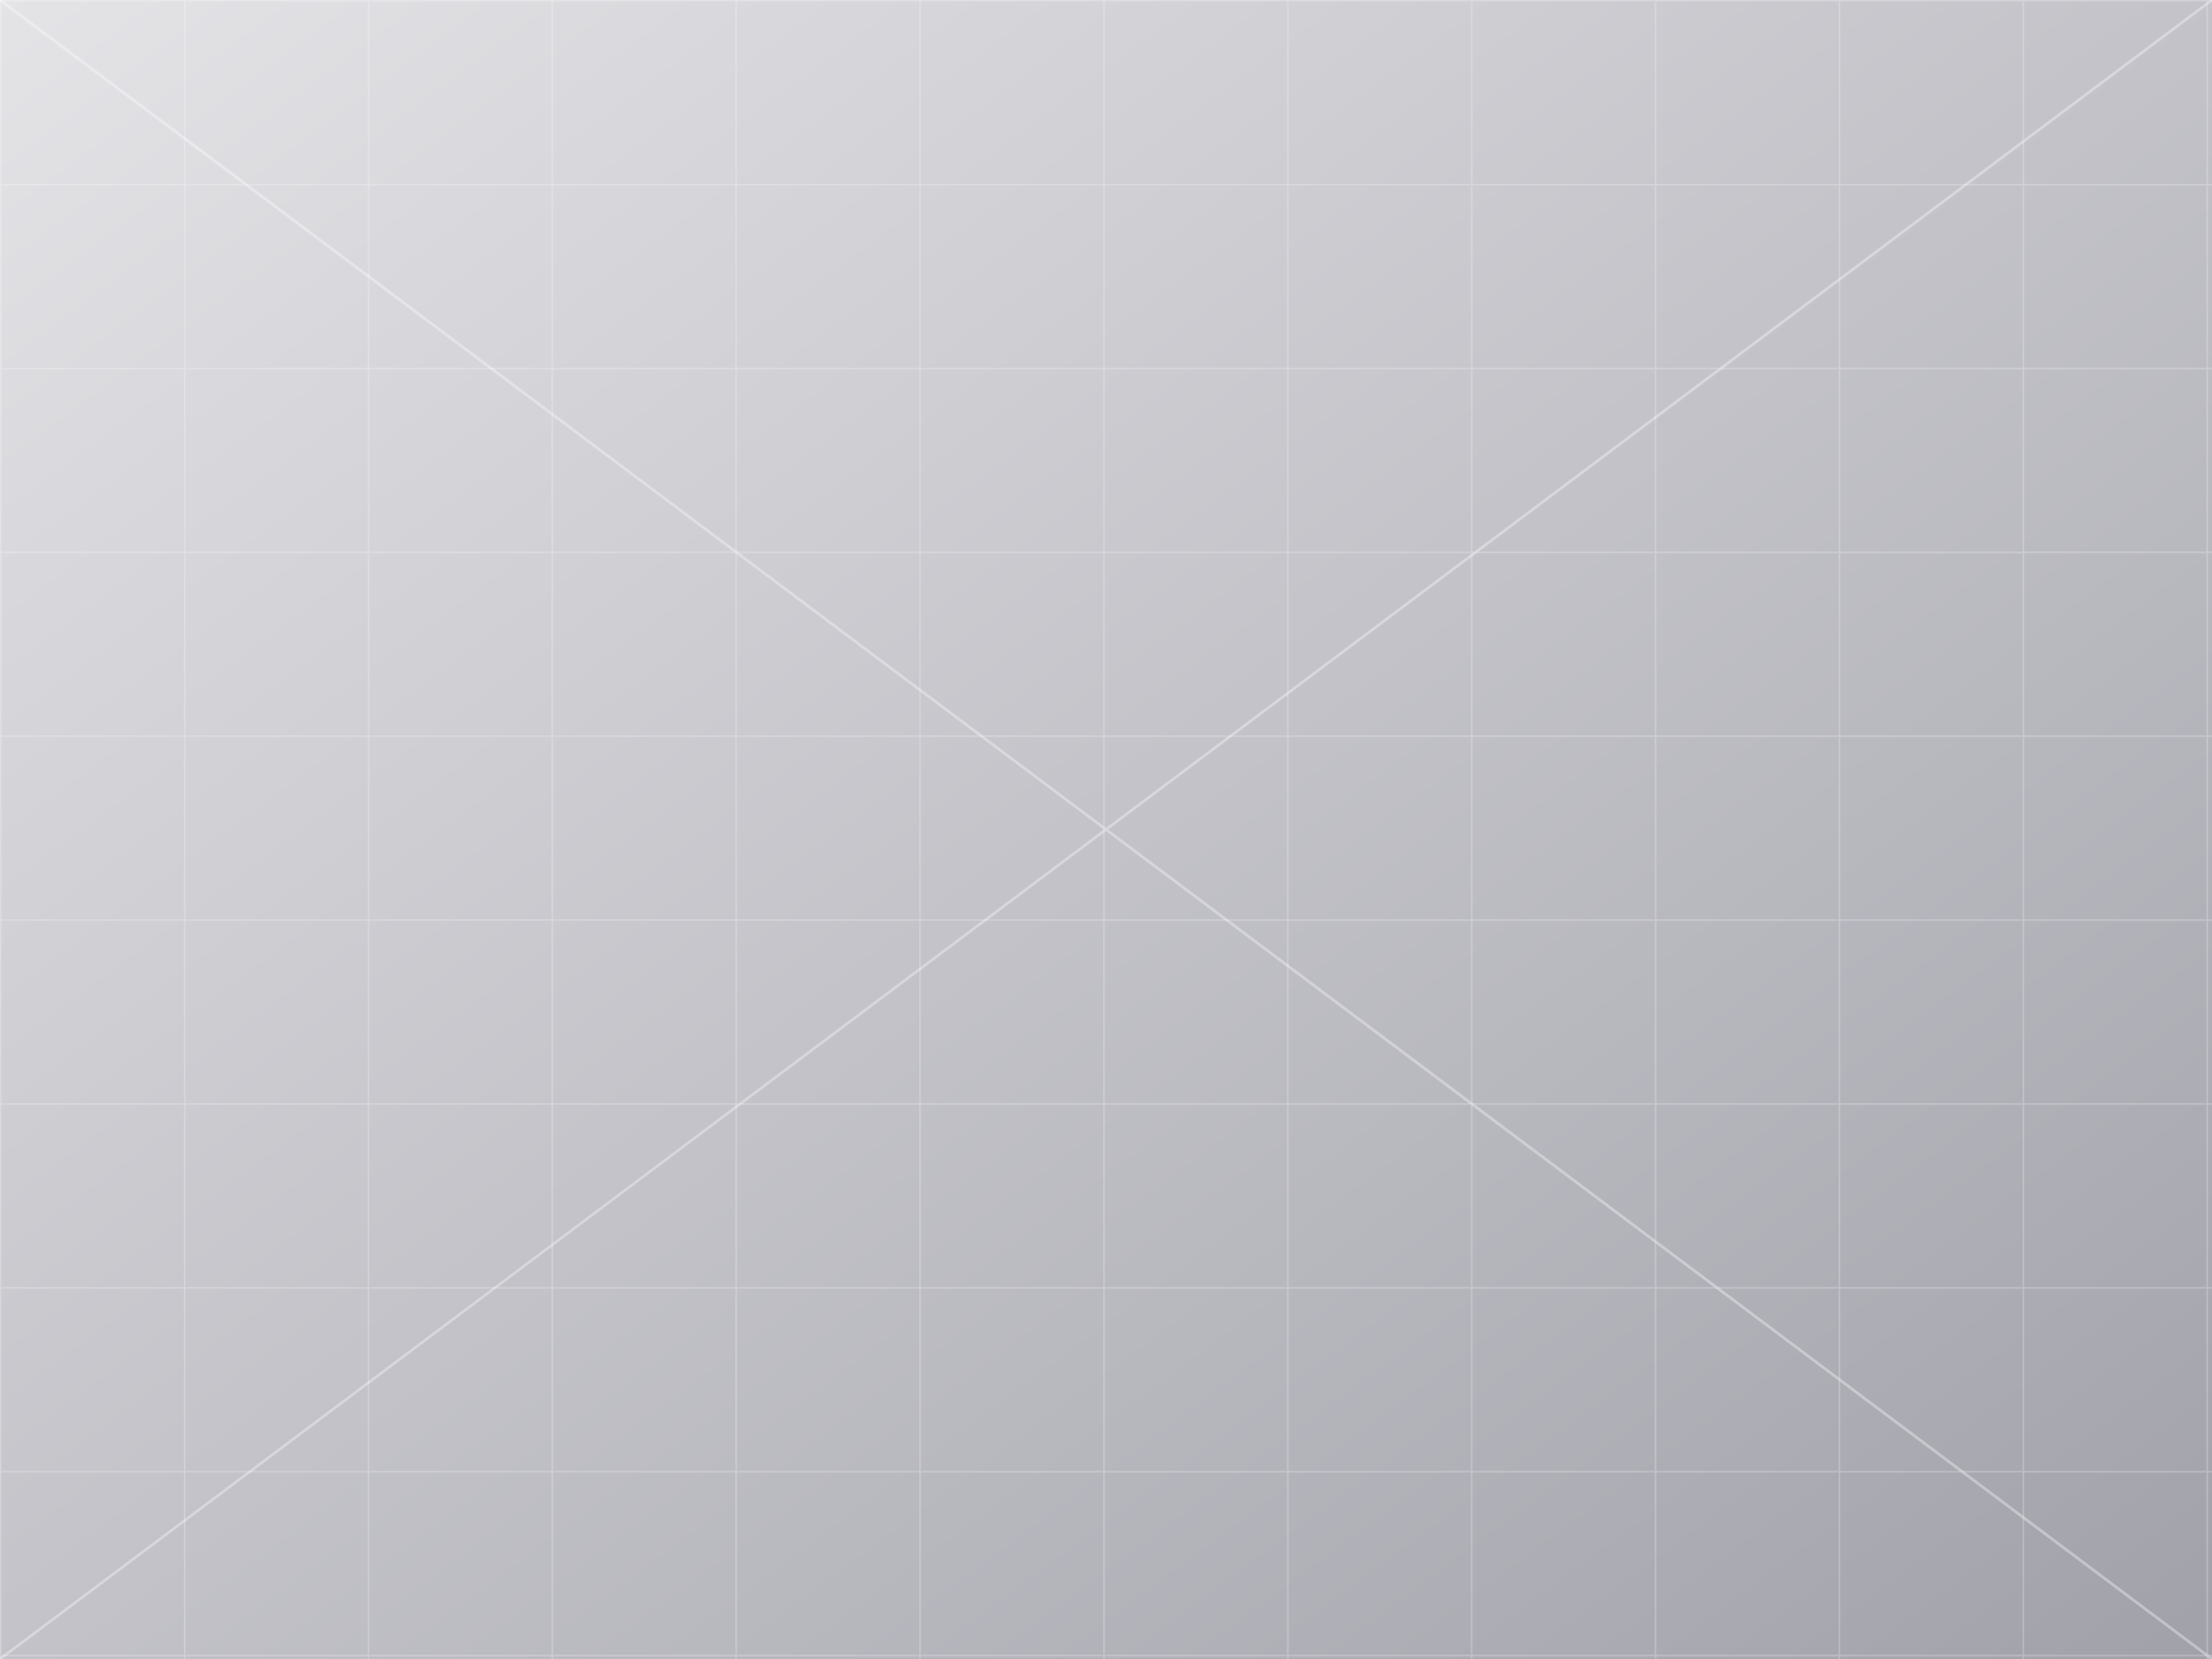
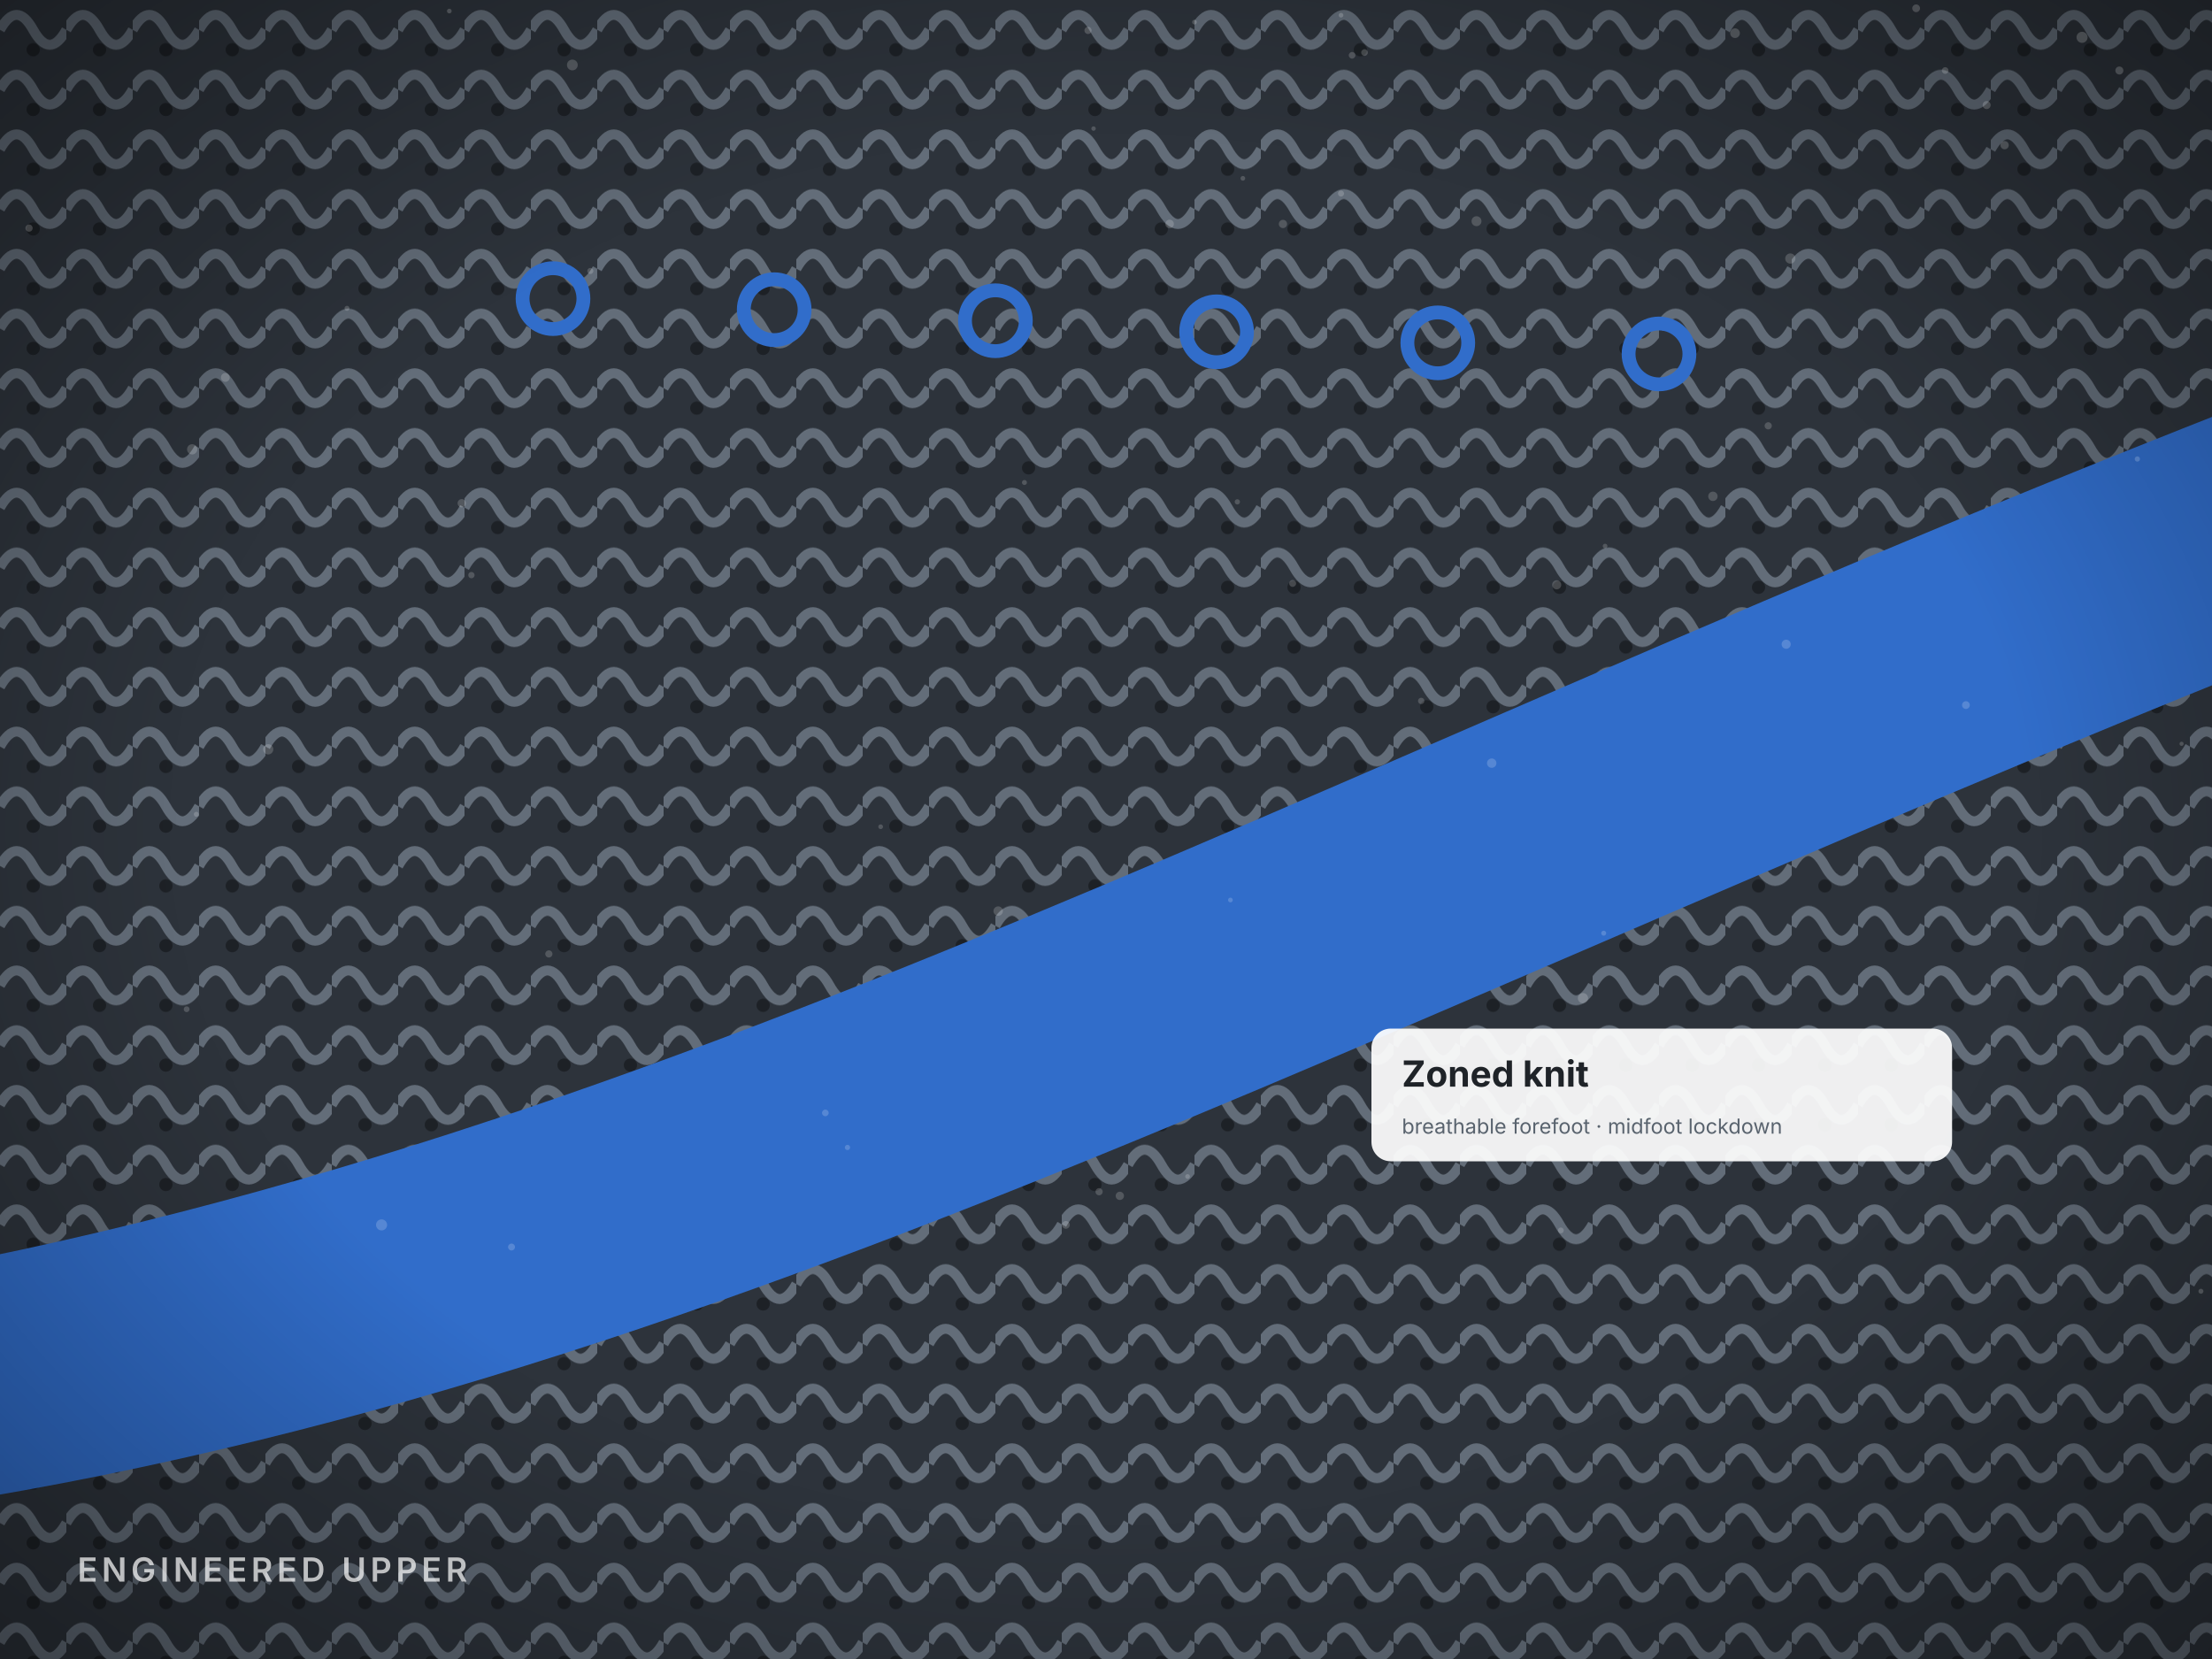
- <svg xmlns="http://www.w3.org/2000/svg" width="1600" height="1200" viewBox="0 0 1600 1200" role="img" aria-label="feat-upper 1600x1200 占位图">
+ <svg xmlns="http://www.w3.org/2000/svg" width="1600" height="1200" viewBox="0 0 1600 1200" role="img" aria-label="鞋面编织细节: 分区工程网眼与透气孔">
  <defs>
-     <linearGradient id="g" x1="0" y1="0" x2="1" y2="1">
-       <stop offset="0" stop-color="#e4e4e7" />
-       <stop offset="1" stop-color="#a1a1aa" />
-     </linearGradient>
-     <pattern id="p" width="133" height="133" patternUnits="userSpaceOnUse">
-       <path d="M133 0H0V133" fill="none" stroke="#ffffff" stroke-opacity=".25" stroke-width="2" />
+     <pattern id="k" width="48.0" height="43.2" patternUnits="userSpaceOnUse">
+       <path d="M0 21.6 Q12.0 0 24.0 21.6 T48.0 21.6" fill="none" stroke="#909dab" stroke-width="7.2" stroke-opacity=".55" />
+       <circle cx="24.0" cy="36.0" r="4.8" fill="#000" fill-opacity=".35" />
    </pattern>
+     <radialGradient id="v" cx=".5" cy=".5" r=".75">
+       <stop offset=".55" stop-color="#000" stop-opacity="0" />
+       <stop offset="1" stop-color="#000" stop-opacity=".45" />
+     </radialGradient>
  </defs>
-   <rect width="1600" height="1200" fill="url(#g)" />
-   <rect width="1600" height="1200" fill="url(#p)" />
-   <path d="M0 0L1600 1200M1600 0L0 1200" stroke="#ffffff" stroke-opacity=".35" stroke-width="2" />
-   <g font-family="ui-sans-serif, system-ui, sans-serif" text-anchor="middle" fill="#334155">
+   <rect x="0" y="0" width="1600" height="1200" rx="0" fill="#2d333b" />
+   <rect x="0" y="0" width="1600" height="1200" rx="0" fill="url(#k)" />
+   <path d="M-160 936 C480 840 960 540 1760 240 L1760 432 C960 744 480 1032 -160 1104Z" fill="#316dca" />
+   <circle cx="400" cy="216" r="22" fill="none" stroke="#316dca" stroke-width="10" />
+   <circle cx="560" cy="224" r="22" fill="none" stroke="#316dca" stroke-width="10" />
+   <circle cx="720" cy="232" r="22" fill="none" stroke="#316dca" stroke-width="10" />
+   <circle cx="880" cy="240" r="22" fill="none" stroke="#316dca" stroke-width="10" />
+   <circle cx="1040" cy="248" r="22" fill="none" stroke="#316dca" stroke-width="10" />
+   <circle cx="1200" cy="256" r="22" fill="none" stroke="#316dca" stroke-width="10" />
+   <rect x="0" y="0" width="1600" height="1200" rx="0" fill="url(#v)" />
+   <g>
+     <circle cx="741" cy="349" r="1.8" fill="#ffffff" fill-opacity="0.18" />
+     <circle cx="1386" cy="6" r="2.8" fill="#ffffff" fill-opacity="0.18" />
+     <circle cx="1437" cy="76" r="2.9" fill="#ffffff" fill-opacity="0.18" />
+     <circle cx="987" cy="38" r="2.4" fill="#ffffff" fill-opacity="0.18" />
+     <circle cx="1126" cy="423" r="3.3" fill="#ffffff" fill-opacity="0.18" />
+     <circle cx="251" cy="223" r="1.8" fill="#ffffff" fill-opacity="0.18" />
+     <circle cx="810" cy="865" r="3.0" fill="#ffffff" fill-opacity="0.18" />
+     <circle cx="1239" cy="359" r="3.4" fill="#ffffff" fill-opacity="0.18" />
+     <circle cx="163" cy="273" r="3.2" fill="#ffffff" fill-opacity="0.18" />
+     <circle cx="1161" cy="395" r="1.7" fill="#ffffff" fill-opacity="0.18" />
+     <circle cx="427" cy="196" r="2.2" fill="#ffffff" fill-opacity="0.18" />
+     <circle cx="1295" cy="187" r="3.7" fill="#ffffff" fill-opacity="0.18" />
+     <circle cx="1407" cy="51" r="2.4" fill="#ffffff" fill-opacity="0.18" />
+     <circle cx="787" cy="22" r="2.6" fill="#ffffff" fill-opacity="0.18" />
+     <circle cx="1450" cy="105" r="3.0" fill="#ffffff" fill-opacity="0.18" />
+     <circle cx="194" cy="542" r="3.7" fill="#ffffff" fill-opacity="0.18" />
+     <circle cx="325" cy="8" r="1.7" fill="#ffffff" fill-opacity="0.18" />
+     <circle cx="864" cy="16" r="1.7" fill="#ffffff" fill-opacity="0.18" />
+     <circle cx="795" cy="862" r="2.6" fill="#ffffff" fill-opacity="0.18" />
+     <circle cx="637" cy="598" r="1.7" fill="#ffffff" fill-opacity="0.18" />
+     <circle cx="928" cy="162" r="3.0" fill="#ffffff" fill-opacity="0.18" />
+     <circle cx="1533" cy="51" r="2.9" fill="#ffffff" fill-opacity="0.18" />
+     <circle cx="970" cy="140" r="2.2" fill="#ffffff" fill-opacity="0.18" />
+     <circle cx="1592" cy="934" r="1.8" fill="#ffffff" fill-opacity="0.18" />
+     <circle cx="1129" cy="890" r="2.1" fill="#ffffff" fill-opacity="0.18" />
+     <circle cx="978" cy="40" r="2.4" fill="#ffffff" fill-opacity="0.18" />
+     <circle cx="1079" cy="552" r="3.4" fill="#ffffff" fill-opacity="0.18" />
+     <circle cx="139" cy="325" r="3.7" fill="#ffffff" fill-opacity="0.18" />
+     <circle cx="935" cy="422" r="2.5" fill="#ffffff" fill-opacity="0.18" />
+     <circle cx="1578" cy="538" r="1.5" fill="#ffffff" fill-opacity="0.18" />
+     <circle cx="1279" cy="308" r="2.6" fill="#ffffff" fill-opacity="0.18" />
+     <circle cx="341" cy="416" r="2.3" fill="#ffffff" fill-opacity="0.18" />
+     <circle cx="142" cy="589" r="1.8" fill="#ffffff" fill-opacity="0.18" />
+     <circle cx="1255" cy="24" r="3.5" fill="#ffffff" fill-opacity="0.18" />
+     <circle cx="1292" cy="466" r="3.3" fill="#ffffff" fill-opacity="0.18" />
+     <circle cx="397" cy="690" r="2.6" fill="#ffffff" fill-opacity="0.18" />
+     <circle cx="370" cy="902" r="2.5" fill="#ffffff" fill-opacity="0.18" />
+     <circle cx="597" cy="805" r="2.4" fill="#ffffff" fill-opacity="0.18" />
+     <circle cx="1068" cy="160" r="3.6" fill="#ffffff" fill-opacity="0.18" />
+     <circle cx="414" cy="47" r="3.9" fill="#ffffff" fill-opacity="0.18" />
+     <circle cx="276" cy="886" r="4.0" fill="#ffffff" fill-opacity="0.18" />
+     <circle cx="970" cy="11" r="1.7" fill="#ffffff" fill-opacity="0.18" />
+     <circle cx="334" cy="364" r="3.0" fill="#ffffff" fill-opacity="0.18" />
+     <circle cx="1546" cy="332" r="1.9" fill="#ffffff" fill-opacity="0.18" />
+     <circle cx="899" cy="129" r="1.7" fill="#ffffff" fill-opacity="0.18" />
+     <circle cx="890" cy="651" r="1.7" fill="#ffffff" fill-opacity="0.18" />
+     <circle cx="722" cy="659" r="3.4" fill="#ffffff" fill-opacity="0.18" />
+     <circle cx="613" cy="830" r="1.9" fill="#ffffff" fill-opacity="0.18" />
+     <circle cx="1145" cy="722" r="3.7" fill="#ffffff" fill-opacity="0.18" />
+     <circle cx="791" cy="93" r="1.6" fill="#ffffff" fill-opacity="0.18" />
+     <circle cx="846" cy="162" r="3.1" fill="#ffffff" fill-opacity="0.18" />
+     <circle cx="135" cy="730" r="2.1" fill="#ffffff" fill-opacity="0.18" />
+     <circle cx="21" cy="165" r="2.6" fill="#ffffff" fill-opacity="0.18" />
+     <circle cx="895" cy="363" r="1.9" fill="#ffffff" fill-opacity="0.18" />
+     <circle cx="771" cy="886" r="2.8" fill="#ffffff" fill-opacity="0.18" />
+     <circle cx="1506" cy="27" r="4.0" fill="#ffffff" fill-opacity="0.18" />
+     <circle cx="1422" cy="510" r="2.8" fill="#ffffff" fill-opacity="0.18" />
+     <circle cx="859" cy="851" r="1.7" fill="#ffffff" fill-opacity="0.18" />
+     <circle cx="1028" cy="507" r="2.3" fill="#ffffff" fill-opacity="0.18" />
+     <circle cx="1160" cy="675" r="1.8" fill="#ffffff" fill-opacity="0.18" />
+   </g>
+   <g font-family="Inter, ui-sans-serif, system-ui, -apple-system, PingFang SC, sans-serif">
+     <rect x="992" y="744" width="420" height="96" rx="14" fill="#ffffff" fill-opacity=".92" />
+     <text x="1014" y="786" font-size="26" font-weight="650" fill="#1f2328" text-anchor="start">Zoned knit</text>
+     <text x="1014" y="820" font-size="15" font-weight="400" fill="#59636e" text-anchor="start">breathable forefoot · midfoot lockdown</text>
+   </g>
+   <g font-family="Inter, ui-sans-serif, system-ui, -apple-system, PingFang SC, sans-serif">
+     <text x="56" y="1144" font-size="24" font-weight="600" fill="#ffffff" text-anchor="start" fill-opacity=".7" letter-spacing="3">ENGINEERED UPPER</text>
  </g>
</svg>
